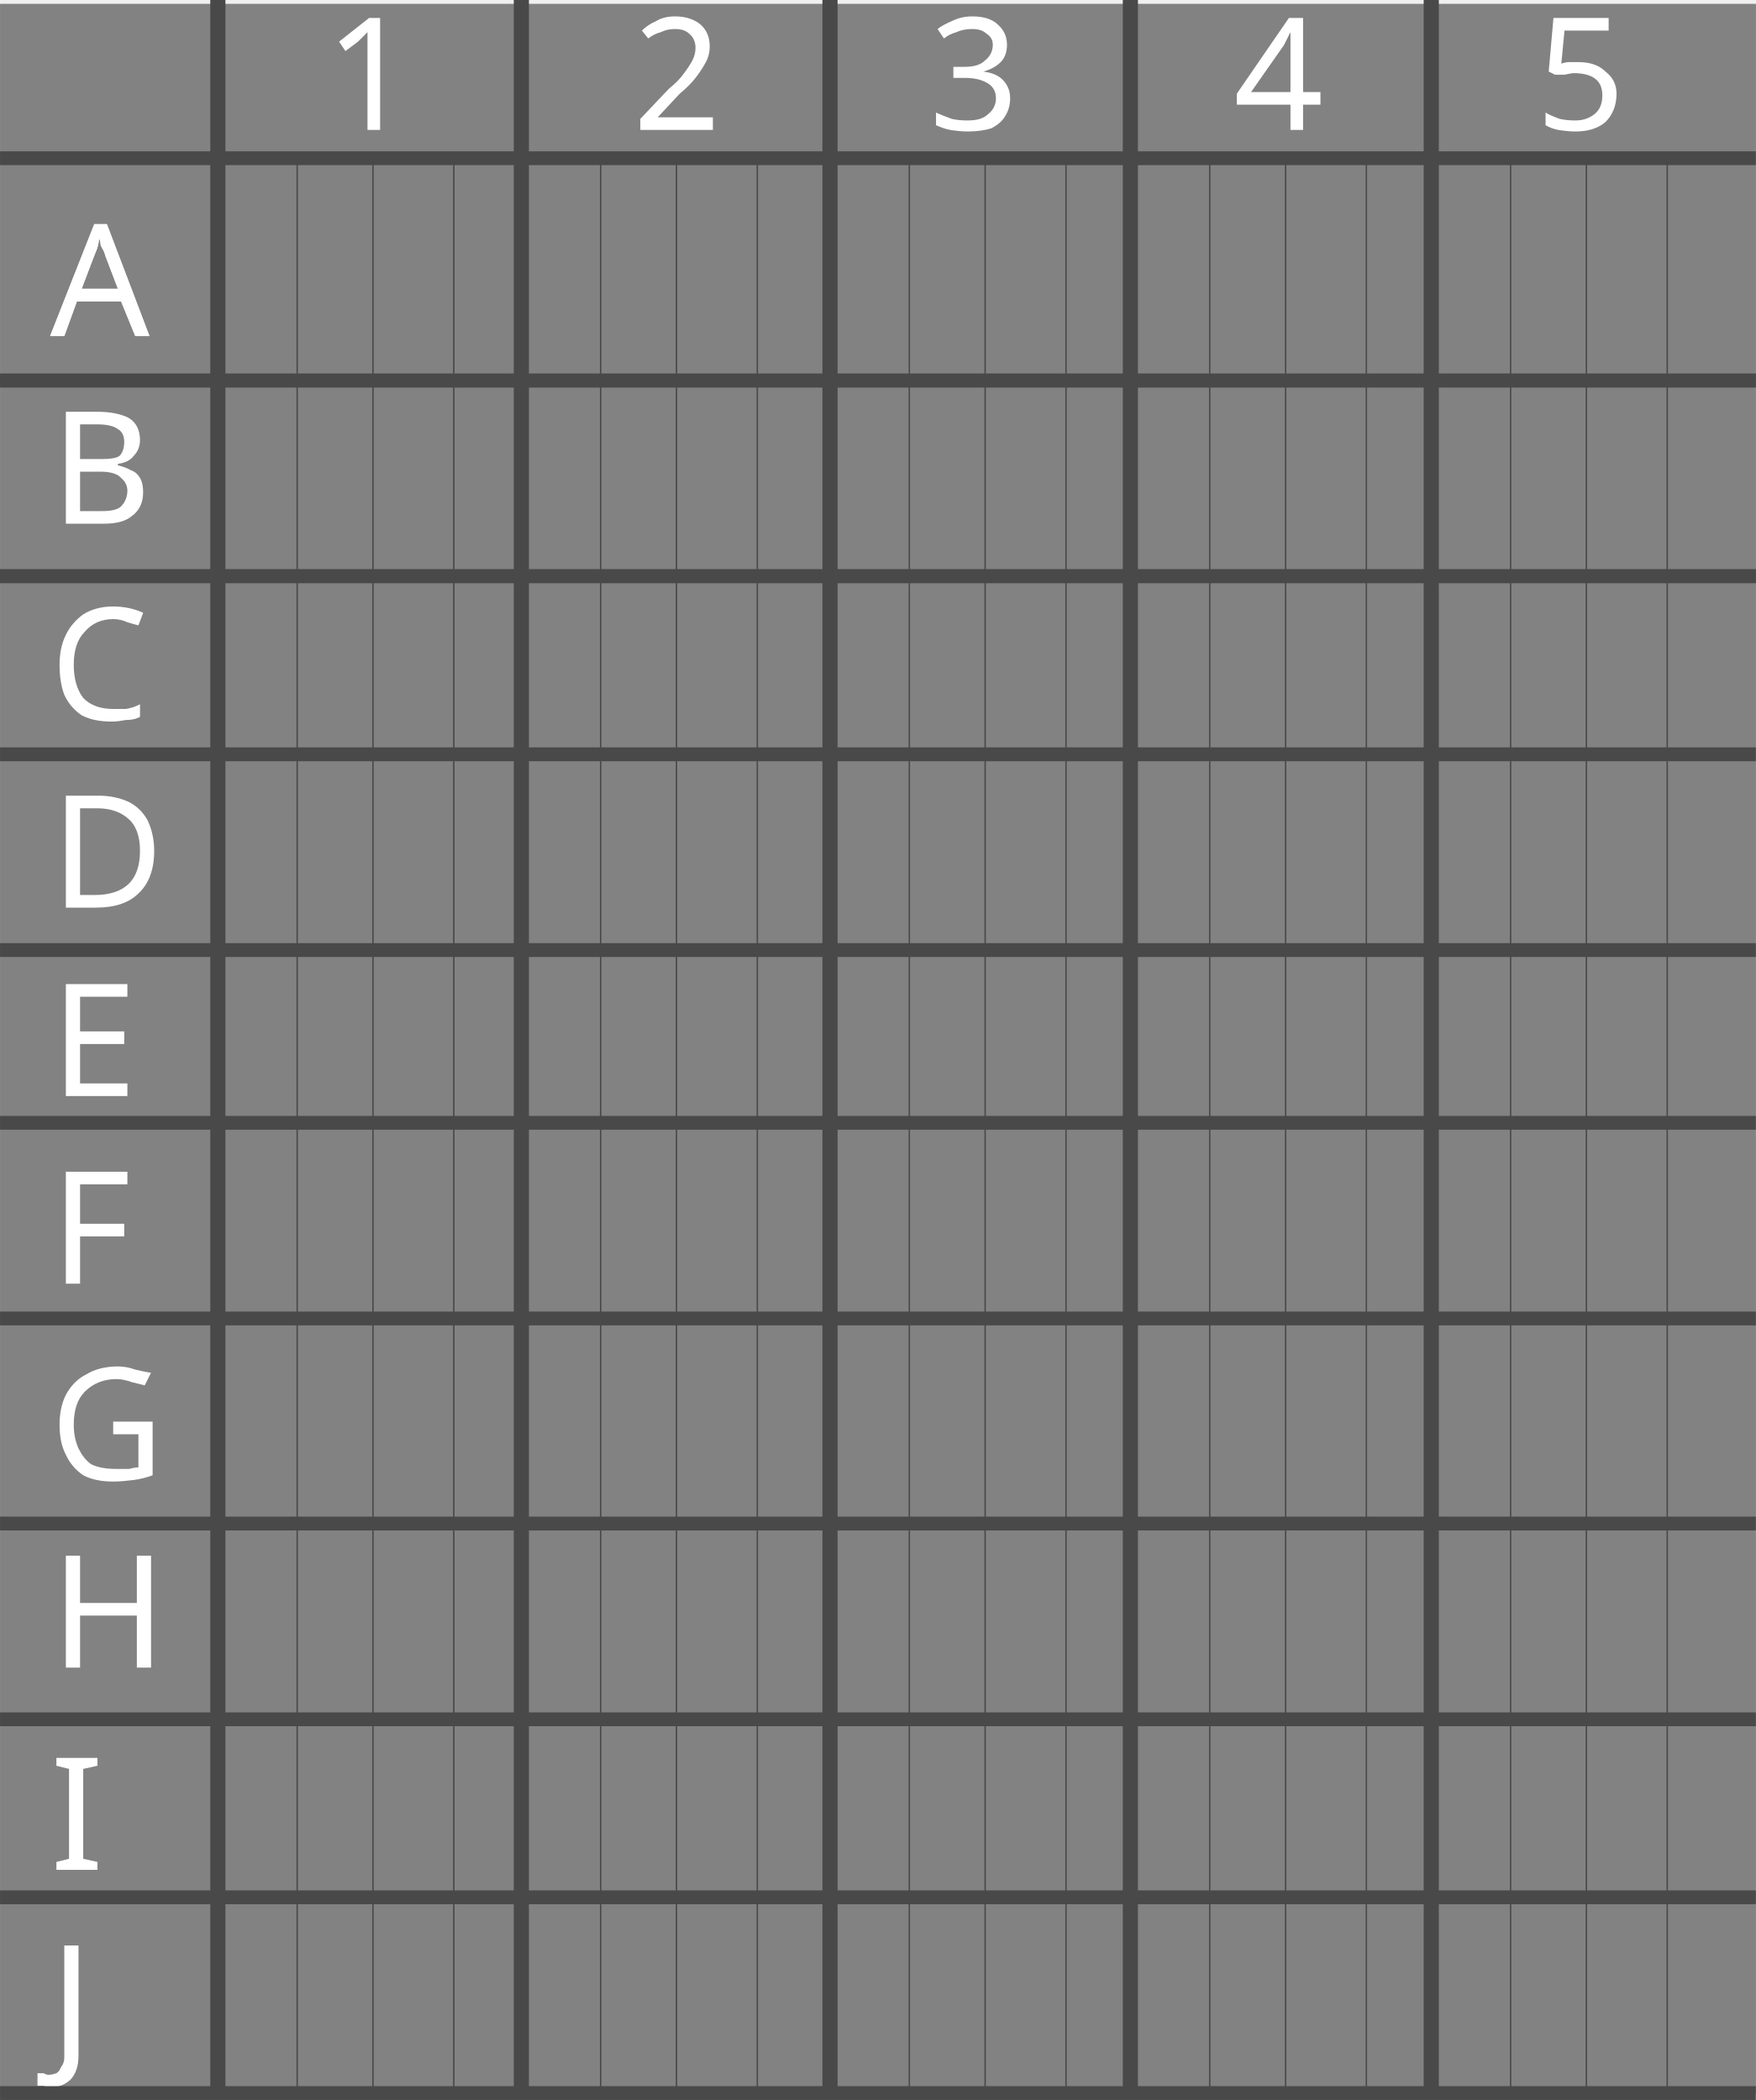
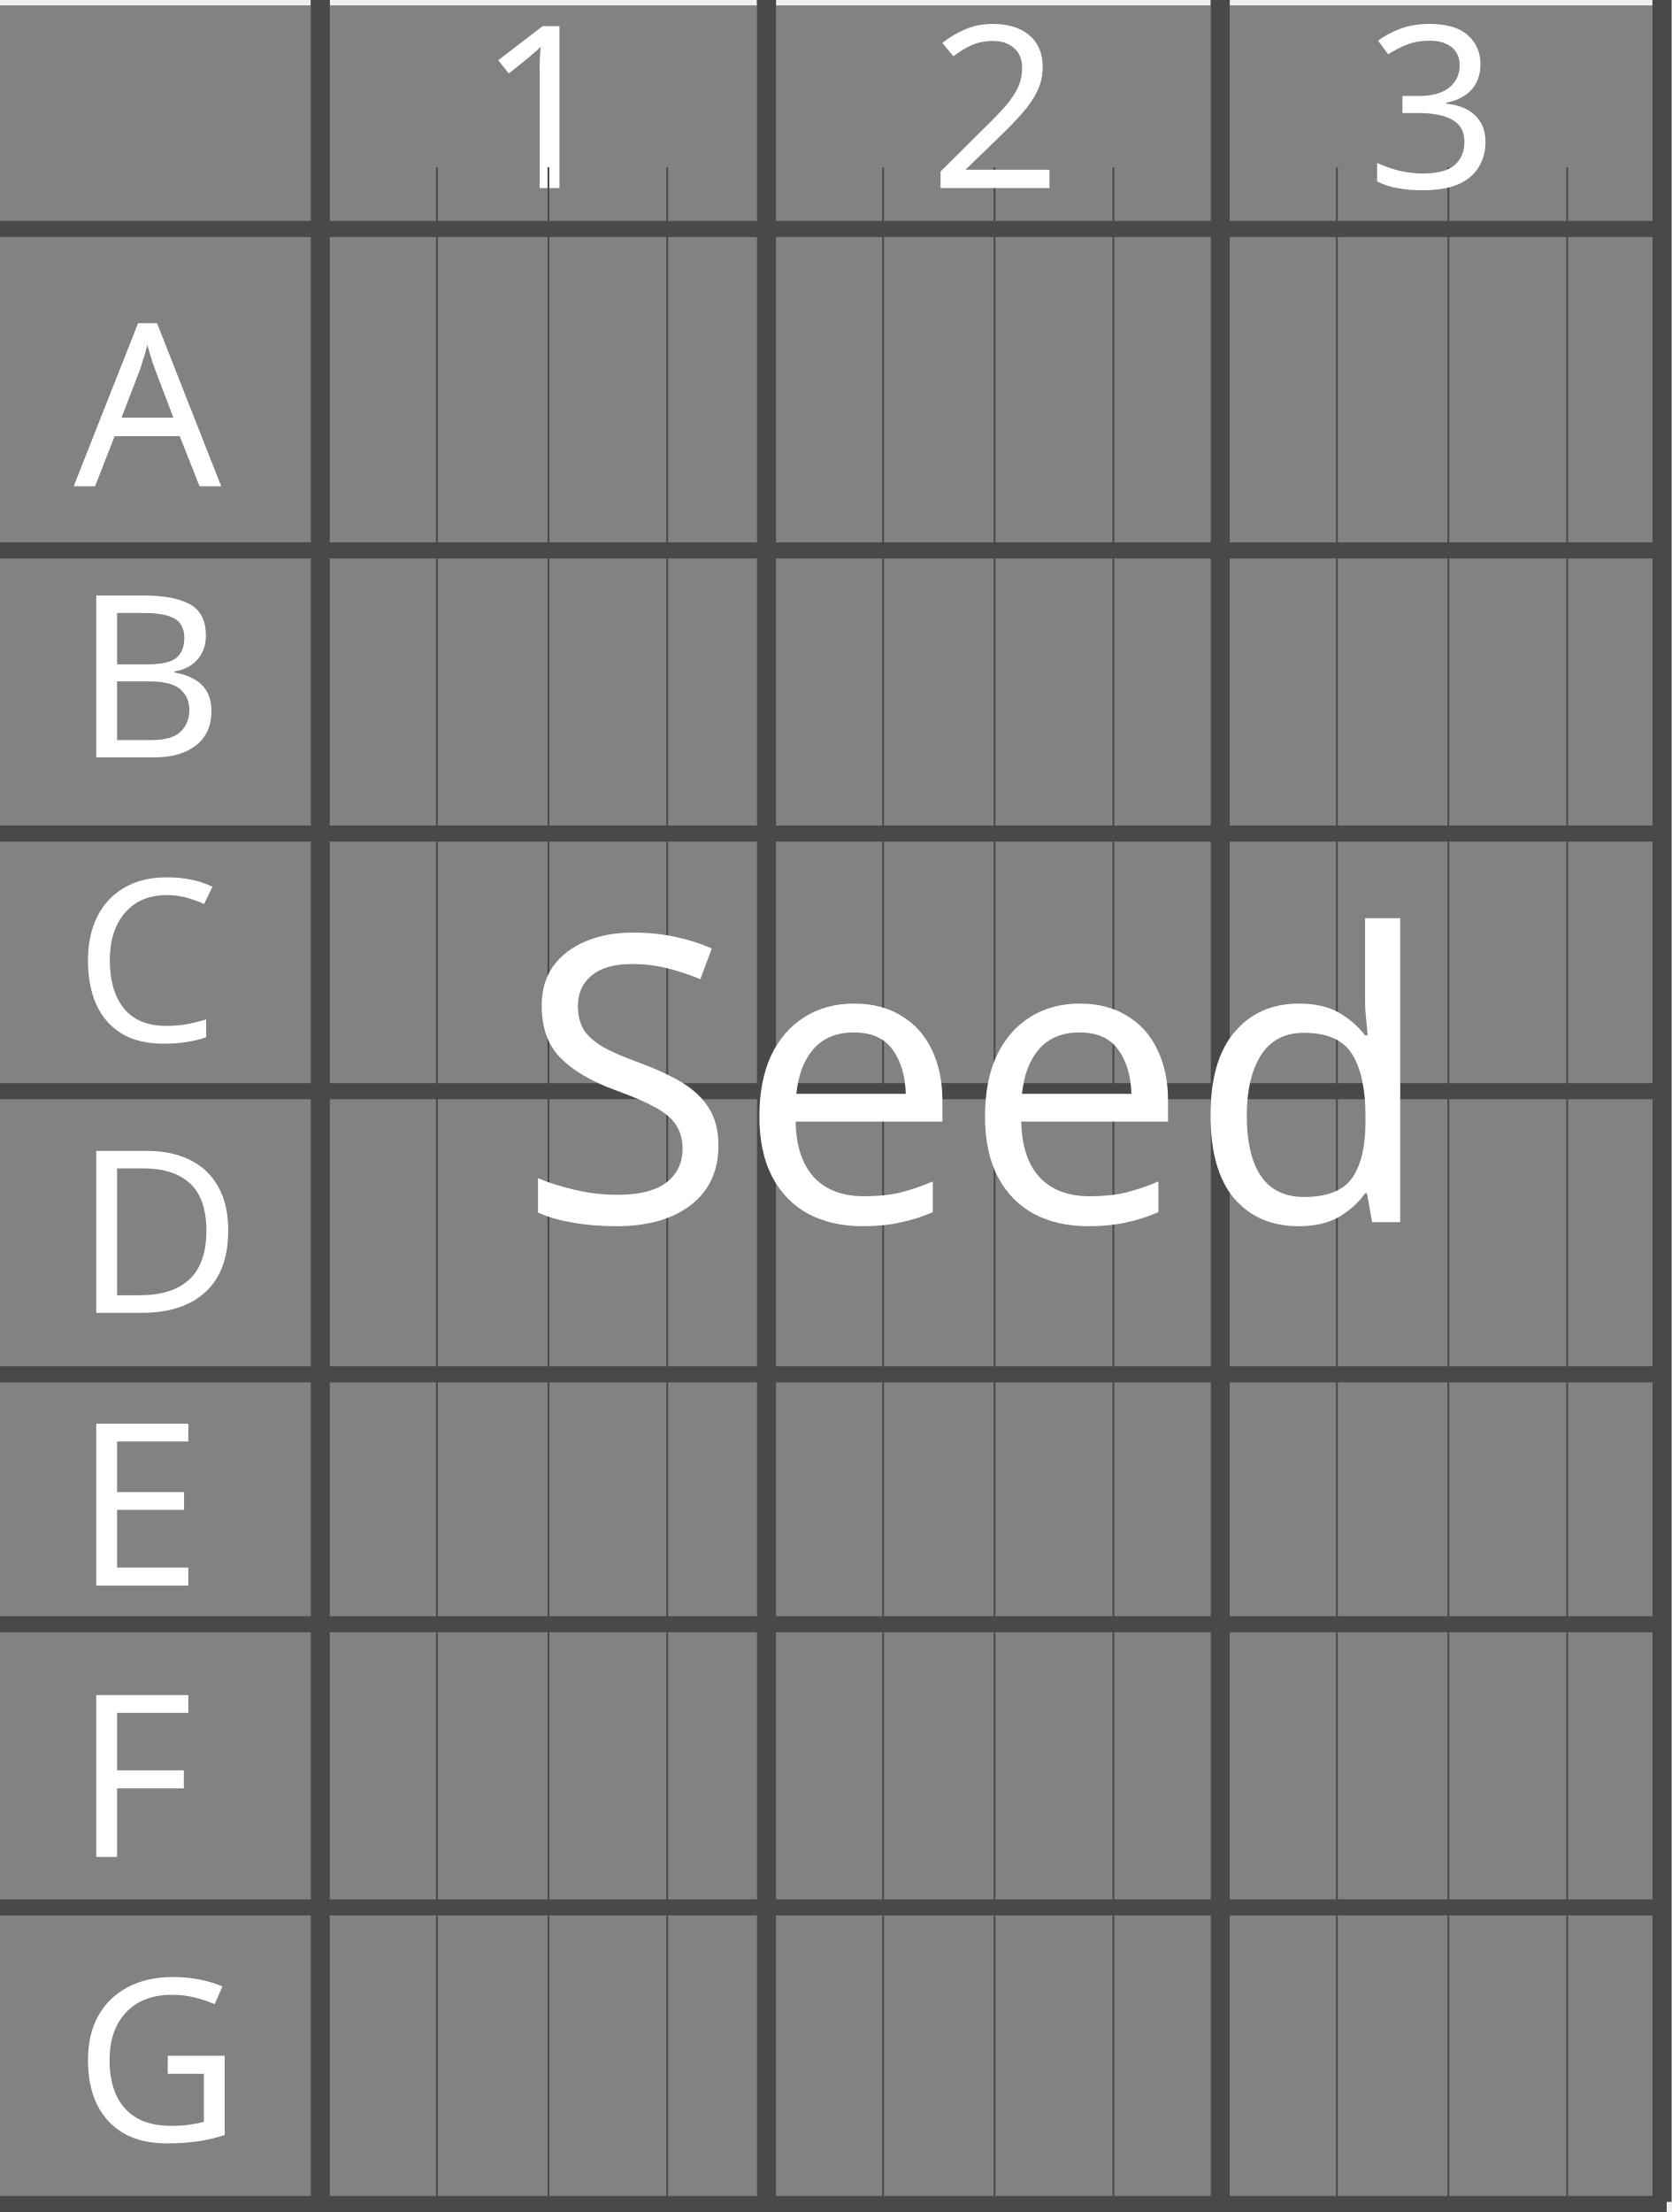
- <svg xmlns="http://www.w3.org/2000/svg" width="42.542mm" height="50.889mm" viewBox="0 0 42.542 50.889" version="1.1" id="svg1437">
+ <svg xmlns="http://www.w3.org/2000/svg" width="43.964mm" height="58.174mm" viewBox="0 0 43.964 58.174" version="1.1" id="svg1437">
  <defs id="defs1434" />
-   <g id="layer1" transform="translate(-153.8879,-130.7274)">
-     <g id="g34497" transform="matrix(2.445332,0,0,2.445332,39.98013,-446.5373)">
-       <rect style="fill:#828282;fill-opacity:1;stroke-width:0.159" id="rect11005" width="17.397" height="20.709" x="46.582" y="236.106" />
-       <path style="fill:none;stroke:#494949;stroke-width:0.15;stroke-linecap:butt;stroke-linejoin:miter;stroke-miterlimit:4;stroke-dasharray:none;stroke-opacity:1" d="m 48.74,236.068 v 20.76" id="path11538" />
-       <text xml:space="preserve" style="font-style:normal;font-weight:normal;font-size:1.553px;line-height:1.25;font-family:sans-serif;fill:#ffffff;fill-opacity:1;stroke:none;stroke-width:0.039" x="47.08" y="239.397" id="text16406">
-         <tspan id="tspan16404" style="fill:#ffffff;fill-opacity:1;stroke-width:0.039" x="47.08" y="239.397">A</tspan>
+   <g id="layer1" transform="translate(-142.7138,-98.14429)">
+     <g id="g24103" transform="matrix(0.4223303,0,0,0.4153859,218.3865,141.1657)">
+       <rect style="fill:#828282;fill-opacity:1;stroke-width:1.005" id="rect24015" width="103.508" height="139.042" x="-179.178" y="-103.216" />
+       <path style="fill:none;stroke:#494949;stroke-width:1.18;stroke-linecap:butt;stroke-linejoin:miter;stroke-miterlimit:4;stroke-dasharray:none;stroke-opacity:1" d="M -159.23,-103.57 V 35.825" id="path24017" />
+       <text xml:space="preserve" style="font-style:normal;font-weight:normal;font-size:14.352px;line-height:1.25;font-family:sans-serif;fill:#ffffff;fill-opacity:1;stroke:none;stroke-width:0.359" x="-174.576" y="-72.798" id="text24021">
+         <tspan id="tspan24019" style="fill:#ffffff;fill-opacity:1;stroke-width:0.359" x="-174.576" y="-72.798">A</tspan>
      </text>
-       <text xml:space="preserve" style="font-style:normal;font-weight:normal;font-size:1.553px;line-height:1.25;font-family:sans-serif;fill:#ffffff;fill-opacity:1;stroke:none;stroke-width:0.039" x="47.08" y="241.256" id="text19592">
-         <tspan id="tspan19590" style="fill:#ffffff;fill-opacity:1;stroke-width:0.039" x="47.08" y="241.256">B</tspan>
+       <text xml:space="preserve" style="font-style:normal;font-weight:normal;font-size:14.352px;line-height:1.25;font-family:sans-serif;fill:#ffffff;fill-opacity:1;stroke:none;stroke-width:0.359" x="-174.576" y="-55.619" id="text24025">
+         <tspan id="tspan24023" style="fill:#ffffff;fill-opacity:1;stroke-width:0.359" x="-174.576" y="-55.619">B</tspan>
      </text>
-       <text xml:space="preserve" style="font-style:normal;font-weight:normal;font-size:1.553px;line-height:1.25;font-family:sans-serif;fill:#ffffff;fill-opacity:1;stroke:none;stroke-width:0.039" x="47.08" y="243.203" id="text19680">
-         <tspan id="tspan19678" style="fill:#ffffff;fill-opacity:1;stroke-width:0.039" x="47.08" y="243.203">C</tspan>
+       <text xml:space="preserve" style="font-style:normal;font-weight:normal;font-size:14.352px;line-height:1.25;font-family:sans-serif;fill:#ffffff;fill-opacity:1;stroke:none;stroke-width:0.359" x="-174.576" y="-37.629" id="text24029">
+         <tspan id="tspan24027" style="fill:#ffffff;fill-opacity:1;stroke-width:0.359" x="-174.576" y="-37.629">C</tspan>
      </text>
-       <text xml:space="preserve" style="font-style:normal;font-weight:normal;font-size:1.553px;line-height:1.25;font-family:sans-serif;fill:#ffffff;fill-opacity:1;stroke:none;stroke-width:0.039" x="47.08" y="245.061" id="text19684">
-         <tspan id="tspan19682" style="fill:#ffffff;fill-opacity:1;stroke-width:0.039" x="47.08" y="245.061">D</tspan>
+       <text xml:space="preserve" style="font-style:normal;font-weight:normal;font-size:14.352px;line-height:1.25;font-family:sans-serif;fill:#ffffff;fill-opacity:1;stroke:none;stroke-width:0.359" x="-174.576" y="-20.451" id="text24033">
+         <tspan id="tspan24031" style="fill:#ffffff;fill-opacity:1;stroke-width:0.359" x="-174.576" y="-20.451">D</tspan>
      </text>
-       <text xml:space="preserve" style="font-style:normal;font-weight:normal;font-size:1.553px;line-height:1.25;font-family:sans-serif;fill:#ffffff;fill-opacity:1;stroke:none;stroke-width:0.039" x="47.08" y="246.93" id="text19688">
-         <tspan id="tspan19686" style="fill:#ffffff;fill-opacity:1;stroke-width:0.039" x="47.08" y="246.93">E</tspan>
+       <text xml:space="preserve" style="font-style:normal;font-weight:normal;font-size:14.352px;line-height:1.25;font-family:sans-serif;fill:#ffffff;fill-opacity:1;stroke:none;stroke-width:0.359" x="-174.576" y="-3.176" id="text24037">
+         <tspan id="tspan24035" style="fill:#ffffff;fill-opacity:1;stroke-width:0.359" x="-174.576" y="-3.176">E</tspan>
      </text>
-       <text xml:space="preserve" style="font-style:normal;font-weight:normal;font-size:1.553px;line-height:1.25;font-family:sans-serif;fill:#ffffff;fill-opacity:1;stroke:none;stroke-width:0.039" x="47.08" y="248.789" id="text19692">
-         <tspan id="tspan19690" style="fill:#ffffff;fill-opacity:1;stroke-width:0.039" x="47.08" y="248.789">F</tspan>
+       <text xml:space="preserve" style="font-style:normal;font-weight:normal;font-size:14.352px;line-height:1.25;font-family:sans-serif;fill:#ffffff;fill-opacity:1;stroke:none;stroke-width:0.359" x="-174.576" y="14.002" id="text24041">
+         <tspan id="tspan24039" style="fill:#ffffff;fill-opacity:1;stroke-width:0.359" x="-174.576" y="14.002">F</tspan>
      </text>
-       <text xml:space="preserve" style="font-style:normal;font-weight:normal;font-size:1.553px;line-height:1.25;font-family:sans-serif;fill:#ffffff;fill-opacity:1;stroke:none;stroke-width:0.039" x="47.08" y="250.736" id="text19696">
-         <tspan id="tspan19694" style="fill:#ffffff;fill-opacity:1;stroke-width:0.039" x="47.08" y="250.736">G</tspan>
+       <text xml:space="preserve" style="font-style:normal;font-weight:normal;font-size:14.352px;line-height:1.25;font-family:sans-serif;fill:#ffffff;fill-opacity:1;stroke:none;stroke-width:0.359" x="-174.576" y="31.992" id="text24045">
+         <tspan id="tspan24043" style="fill:#ffffff;fill-opacity:1;stroke-width:0.359" x="-174.576" y="31.992">G</tspan>
      </text>
-       <text xml:space="preserve" style="font-style:normal;font-weight:normal;font-size:1.553px;line-height:1.25;font-family:sans-serif;fill:#ffffff;fill-opacity:1;stroke:none;stroke-width:0.039" x="47.08" y="252.594" id="text19700">
-         <tspan id="tspan19698" style="fill:#ffffff;fill-opacity:1;stroke-width:0.039" x="47.08" y="252.594">H</tspan>
+       <text xml:space="preserve" style="font-style:normal;font-weight:normal;font-size:14.352px;line-height:1.25;font-family:sans-serif;fill:#ffffff;fill-opacity:1;stroke:none;stroke-width:0.359" x="-174.576" y="-72.798" id="text24049">
+         <tspan id="tspan24047" style="fill:#ffffff;fill-opacity:1;stroke-width:0.359" x="-174.576" y="-72.798">A</tspan>
      </text>
-       <text xml:space="preserve" style="font-style:normal;font-weight:normal;font-size:1.553px;line-height:1.25;font-family:sans-serif;fill:#ffffff;fill-opacity:1;stroke:none;stroke-width:0.039" x="47.08" y="254.598" id="text19704">
-         <tspan id="tspan19702" style="fill:#ffffff;fill-opacity:1;stroke-width:0.039" x="47.08" y="254.598">I</tspan>
+       <text xml:space="preserve" style="font-style:normal;font-weight:normal;font-size:14.352px;line-height:1.25;font-family:sans-serif;fill:#ffffff;fill-opacity:1;stroke:none;stroke-width:0.359" x="-149.428" y="-91.663" id="text24053">
+         <tspan id="tspan24051" style="fill:#ffffff;fill-opacity:1;stroke-width:0.359" x="-149.428" y="-91.663">1</tspan>
      </text>
-       <text xml:space="preserve" style="font-style:normal;font-weight:normal;font-size:1.553px;line-height:1.25;font-family:sans-serif;fill:#ffffff;fill-opacity:1;stroke:none;stroke-width:0.039" x="47.08" y="256.457" id="text19708">
-         <tspan id="tspan19706" style="fill:#ffffff;fill-opacity:1;stroke-width:0.039" x="47.08" y="256.457">J</tspan>
+       <path style="fill:none;stroke:#494949;stroke-width:0.112;stroke-linecap:butt;stroke-linejoin:miter;stroke-miterlimit:4;stroke-dasharray:none;stroke-opacity:1" d="M -151.967,-92.98 V 35.825" id="path24055" />
+       <path style="fill:none;stroke:#494949;stroke-width:1.018;stroke-linecap:butt;stroke-linejoin:miter;stroke-miterlimit:4;stroke-dasharray:none;stroke-opacity:1" d="M -75.38,-89.073 H -179.179" id="path24057" />
+       <path style="fill:none;stroke:#494949;stroke-width:0.112;stroke-linecap:butt;stroke-linejoin:miter;stroke-miterlimit:4;stroke-dasharray:none;stroke-opacity:1" d="M -145.023,-92.98 V 35.825" id="path24059" />
+       <path style="fill:none;stroke:#494949;stroke-width:0.112;stroke-linecap:butt;stroke-linejoin:miter;stroke-miterlimit:4;stroke-dasharray:none;stroke-opacity:1" d="M -137.623,-92.98 V 35.825" id="path24061" />
+       <path style="fill:none;stroke:#494949;stroke-width:1.18;stroke-linecap:butt;stroke-linejoin:miter;stroke-miterlimit:4;stroke-dasharray:none;stroke-opacity:1" d="M -131.44,-103.57 V 35.825" id="path24063" />
+       <path style="fill:none;stroke:#494949;stroke-width:0.112;stroke-linecap:butt;stroke-linejoin:miter;stroke-miterlimit:4;stroke-dasharray:none;stroke-opacity:1" d="M -124.178,-92.98 V 35.825" id="path24065" />
+       <path style="fill:none;stroke:#494949;stroke-width:0.112;stroke-linecap:butt;stroke-linejoin:miter;stroke-miterlimit:4;stroke-dasharray:none;stroke-opacity:1" d="M -117.234,-92.98 V 35.825" id="path24067" />
+       <path style="fill:none;stroke:#494949;stroke-width:0.112;stroke-linecap:butt;stroke-linejoin:miter;stroke-miterlimit:4;stroke-dasharray:none;stroke-opacity:1" d="M -109.834,-92.98 V 35.825" id="path24069" />
+       <path style="fill:none;stroke:#494949;stroke-width:1.18;stroke-linecap:butt;stroke-linejoin:miter;stroke-miterlimit:4;stroke-dasharray:none;stroke-opacity:1" d="M -103.179,-103.57 V 35.825" id="path24071" />
+       <path style="fill:none;stroke:#494949;stroke-width:0.112;stroke-linecap:butt;stroke-linejoin:miter;stroke-miterlimit:4;stroke-dasharray:none;stroke-opacity:1" d="M -95.916,-92.98 V 35.825" id="path24073" />
+       <path style="fill:none;stroke:#494949;stroke-width:0.112;stroke-linecap:butt;stroke-linejoin:miter;stroke-miterlimit:4;stroke-dasharray:none;stroke-opacity:1" d="M -88.972,-92.98 V 35.825" id="path24075" />
+       <path style="fill:none;stroke:#494949;stroke-width:0.112;stroke-linecap:butt;stroke-linejoin:miter;stroke-miterlimit:4;stroke-dasharray:none;stroke-opacity:1" d="M -81.572,-92.98 V 35.825" id="path24077" />
+       <path style="fill:none;stroke:#494949;stroke-width:1.18;stroke-linecap:butt;stroke-linejoin:miter;stroke-miterlimit:4;stroke-dasharray:none;stroke-opacity:1" d="M -75.67,-103.57 V 35.825" id="path24079" />
+       <text xml:space="preserve" style="font-style:normal;font-weight:normal;font-size:14.352px;line-height:1.25;font-family:sans-serif;fill:#ffffff;fill-opacity:1;stroke:none;stroke-width:0.359" x="-121.284" y="-91.663" id="text24083">
+         <tspan id="tspan24081" style="fill:#ffffff;fill-opacity:1;stroke-width:0.359" x="-121.284" y="-91.663">2</tspan>
      </text>
-       <text xml:space="preserve" style="font-style:normal;font-weight:normal;font-size:1.553px;line-height:1.25;font-family:sans-serif;fill:#ffffff;fill-opacity:1;stroke:none;stroke-width:0.039" x="47.08" y="239.397" id="text26480">
-         <tspan id="tspan26478" style="fill:#ffffff;fill-opacity:1;stroke-width:0.039" x="47.08" y="239.397">A</tspan>
+       <text xml:space="preserve" style="font-style:normal;font-weight:normal;font-size:14.352px;line-height:1.25;font-family:sans-serif;fill:#ffffff;fill-opacity:1;stroke:none;stroke-width:0.359" x="-94.049" y="-91.663" id="text24087">
+         <tspan id="tspan24085" style="fill:#ffffff;fill-opacity:1;stroke-width:0.359" x="-94.049" y="-91.663">3</tspan>
      </text>
-       <text xml:space="preserve" style="font-style:normal;font-weight:normal;font-size:1.553px;line-height:1.25;font-family:sans-serif;fill:#ffffff;fill-opacity:1;stroke:none;stroke-width:0.039" x="49.801" y="237.356" id="text26484">
-         <tspan id="tspan26482" style="fill:#ffffff;fill-opacity:1;stroke-width:0.039" x="49.801" y="237.356">1</tspan>
+       <path style="fill:none;stroke:#494949;stroke-width:1.018;stroke-linecap:butt;stroke-linejoin:miter;stroke-miterlimit:4;stroke-dasharray:none;stroke-opacity:1" d="M -75.38,-68.722 H -179.179" id="path24089" />
+       <path style="fill:none;stroke:#494949;stroke-width:1.018;stroke-linecap:butt;stroke-linejoin:miter;stroke-miterlimit:4;stroke-dasharray:none;stroke-opacity:1" d="M -75.38,-50.794 H -179.179" id="path24091" />
+       <path style="fill:none;stroke:#494949;stroke-width:1.018;stroke-linecap:butt;stroke-linejoin:miter;stroke-miterlimit:4;stroke-dasharray:none;stroke-opacity:1" d="M -75.38,-34.484 H -179.179" id="path24093" />
+       <path style="fill:none;stroke:#494949;stroke-width:1.018;stroke-linecap:butt;stroke-linejoin:miter;stroke-miterlimit:4;stroke-dasharray:none;stroke-opacity:1" d="M -75.38,-16.556 H -179.179" id="path24095" />
+       <path style="fill:none;stroke:#494949;stroke-width:1.018;stroke-linecap:butt;stroke-linejoin:miter;stroke-miterlimit:4;stroke-dasharray:none;stroke-opacity:1" d="M -75.38,-0.736 H -179.179" id="path24097" />
+       <path style="fill:none;stroke:#494949;stroke-width:1.018;stroke-linecap:butt;stroke-linejoin:miter;stroke-miterlimit:4;stroke-dasharray:none;stroke-opacity:1" d="M -75.38,17.192 H -179.179" id="path24099" />
+       <path style="fill:none;stroke:#494949;stroke-width:1.018;stroke-linecap:butt;stroke-linejoin:miter;stroke-miterlimit:4;stroke-dasharray:none;stroke-opacity:1" d="M -75.38,35.969 H -179.179" id="path24101" />
+     </g>
+     <g id="g24193" transform="matrix(0.4223303,0,0,0.4153859,218.3865,141.1657)">
+       <rect style="fill:#828282;fill-opacity:1;stroke-width:1.005" id="rect24105" width="103.508" height="139.042" x="-179.178" y="-103.216" />
+       <path style="fill:none;stroke:#494949;stroke-width:1.18;stroke-linecap:butt;stroke-linejoin:miter;stroke-miterlimit:4;stroke-dasharray:none;stroke-opacity:1" d="M -159.23,-103.57 V 35.825" id="path24107" />
+       <text xml:space="preserve" style="font-style:normal;font-weight:normal;font-size:14.352px;line-height:1.25;font-family:sans-serif;fill:#ffffff;fill-opacity:1;stroke:none;stroke-width:0.359" x="-174.576" y="-72.798" id="text24111">
+         <tspan id="tspan24109" style="fill:#ffffff;fill-opacity:1;stroke-width:0.359" x="-174.576" y="-72.798">A</tspan>
      </text>
-       <path style="fill:none;stroke:#494949;stroke-width:0.014;stroke-linecap:butt;stroke-linejoin:miter;stroke-miterlimit:4;stroke-dasharray:none;stroke-opacity:1" d="m 49.526,237.645 v 19.183" id="path26486" />
-       <path style="fill:none;stroke:#494949;stroke-width:0.137;stroke-linecap:butt;stroke-linejoin:miter;stroke-miterlimit:4;stroke-dasharray:none;stroke-opacity:1" d="M 63.978,237.636 H 46.582" id="path26488" />
-       <path style="fill:none;stroke:#494949;stroke-width:0.014;stroke-linecap:butt;stroke-linejoin:miter;stroke-miterlimit:4;stroke-dasharray:none;stroke-opacity:1" d="m 50.277,237.645 v 19.183" id="path26490" />
-       <path style="fill:none;stroke:#494949;stroke-width:0.014;stroke-linecap:butt;stroke-linejoin:miter;stroke-miterlimit:4;stroke-dasharray:none;stroke-opacity:1" d="m 51.078,237.645 v 19.183" id="path26492" />
-       <path style="fill:none;stroke:#494949;stroke-width:0.15;stroke-linecap:butt;stroke-linejoin:miter;stroke-miterlimit:4;stroke-dasharray:none;stroke-opacity:1" d="m 51.747,236.068 v 20.76" id="path26576" />
-       <path style="fill:none;stroke:#494949;stroke-width:0.014;stroke-linecap:butt;stroke-linejoin:miter;stroke-miterlimit:4;stroke-dasharray:none;stroke-opacity:1" d="m 52.533,237.645 v 19.183" id="path26578" />
-       <path style="fill:none;stroke:#494949;stroke-width:0.014;stroke-linecap:butt;stroke-linejoin:miter;stroke-miterlimit:4;stroke-dasharray:none;stroke-opacity:1" d="m 53.284,237.645 v 19.183" id="path26580" />
-       <path style="fill:none;stroke:#494949;stroke-width:0.014;stroke-linecap:butt;stroke-linejoin:miter;stroke-miterlimit:4;stroke-dasharray:none;stroke-opacity:1" d="m 54.085,237.645 v 19.183" id="path26582" />
-       <path style="fill:none;stroke:#494949;stroke-width:0.15;stroke-linecap:butt;stroke-linejoin:miter;stroke-miterlimit:4;stroke-dasharray:none;stroke-opacity:1" d="m 54.805,236.068 v 20.76" id="path26584" />
-       <path style="fill:none;stroke:#494949;stroke-width:0.014;stroke-linecap:butt;stroke-linejoin:miter;stroke-miterlimit:4;stroke-dasharray:none;stroke-opacity:1" d="m 55.591,237.645 v 19.183" id="path26586" />
-       <path style="fill:none;stroke:#494949;stroke-width:0.014;stroke-linecap:butt;stroke-linejoin:miter;stroke-miterlimit:4;stroke-dasharray:none;stroke-opacity:1" d="m 56.342,237.645 v 19.183" id="path26588" />
-       <path style="fill:none;stroke:#494949;stroke-width:0.014;stroke-linecap:butt;stroke-linejoin:miter;stroke-miterlimit:4;stroke-dasharray:none;stroke-opacity:1" d="m 57.143,237.645 v 19.183" id="path26590" />
-       <path style="fill:none;stroke:#494949;stroke-width:0.15;stroke-linecap:butt;stroke-linejoin:miter;stroke-miterlimit:4;stroke-dasharray:none;stroke-opacity:1" d="m 57.781,236.068 v 20.76" id="path26592" />
-       <path style="fill:none;stroke:#494949;stroke-width:0.014;stroke-linecap:butt;stroke-linejoin:miter;stroke-miterlimit:4;stroke-dasharray:none;stroke-opacity:1" d="m 58.567,237.645 v 19.183" id="path26594" />
-       <path style="fill:none;stroke:#494949;stroke-width:0.014;stroke-linecap:butt;stroke-linejoin:miter;stroke-miterlimit:4;stroke-dasharray:none;stroke-opacity:1" d="m 59.319,237.645 v 19.183" id="path26596" />
-       <path style="fill:none;stroke:#494949;stroke-width:0.014;stroke-linecap:butt;stroke-linejoin:miter;stroke-miterlimit:4;stroke-dasharray:none;stroke-opacity:1" d="m 60.119,237.645 v 19.183" id="path26598" />
-       <text xml:space="preserve" style="font-style:normal;font-weight:normal;font-size:1.553px;line-height:1.25;font-family:sans-serif;fill:#ffffff;fill-opacity:1;stroke:none;stroke-width:0.039" x="52.846" y="237.356" id="text28654">
-         <tspan id="tspan28652" style="fill:#ffffff;fill-opacity:1;stroke-width:0.039" x="52.846" y="237.356">2</tspan>
+       <text xml:space="preserve" style="font-style:normal;font-weight:normal;font-size:14.352px;line-height:1.25;font-family:sans-serif;fill:#ffffff;fill-opacity:1;stroke:none;stroke-width:0.359" x="-174.576" y="-55.619" id="text24115">
+         <tspan id="tspan24113" style="fill:#ffffff;fill-opacity:1;stroke-width:0.359" x="-174.576" y="-55.619">B</tspan>
      </text>
-       <text xml:space="preserve" style="font-style:normal;font-weight:normal;font-size:1.553px;line-height:1.25;font-family:sans-serif;fill:#ffffff;fill-opacity:1;stroke:none;stroke-width:0.039" x="55.793" y="237.356" id="text28658">
-         <tspan id="tspan28656" style="fill:#ffffff;fill-opacity:1;stroke-width:0.039" x="55.793" y="237.356">3</tspan>
+       <text xml:space="preserve" style="font-style:normal;font-weight:normal;font-size:14.352px;line-height:1.25;font-family:sans-serif;fill:#ffffff;fill-opacity:1;stroke:none;stroke-width:0.359" x="-174.576" y="-37.629" id="text24119">
+         <tspan id="tspan24117" style="fill:#ffffff;fill-opacity:1;stroke-width:0.359" x="-174.576" y="-37.629">C</tspan>
      </text>
-       <text xml:space="preserve" style="font-style:normal;font-weight:normal;font-size:1.553px;line-height:1.25;font-family:sans-serif;fill:#ffffff;fill-opacity:1;stroke:none;stroke-width:0.039" x="58.805" y="237.356" id="text28662">
-         <tspan id="tspan28660" style="fill:#ffffff;fill-opacity:1;stroke-width:0.039" x="58.805" y="237.356">4</tspan>
+       <text xml:space="preserve" style="font-style:normal;font-weight:normal;font-size:14.352px;line-height:1.25;font-family:sans-serif;fill:#ffffff;fill-opacity:1;stroke:none;stroke-width:0.359" x="-174.576" y="-20.451" id="text24123">
+         <tspan id="tspan24121" style="fill:#ffffff;fill-opacity:1;stroke-width:0.359" x="-174.576" y="-20.451">D</tspan>
      </text>
-       <path style="fill:none;stroke:#494949;stroke-width:0.15;stroke-linecap:butt;stroke-linejoin:miter;stroke-miterlimit:4;stroke-dasharray:none;stroke-opacity:1" d="m 60.762,236.068 v 20.76" id="path28664" />
-       <path style="fill:none;stroke:#494949;stroke-width:0.014;stroke-linecap:butt;stroke-linejoin:miter;stroke-miterlimit:4;stroke-dasharray:none;stroke-opacity:1" d="m 61.548,237.645 v 19.183" id="path28666" />
-       <path style="fill:none;stroke:#494949;stroke-width:0.014;stroke-linecap:butt;stroke-linejoin:miter;stroke-miterlimit:4;stroke-dasharray:none;stroke-opacity:1" d="m 62.299,237.645 v 19.183" id="path28668" />
-       <path style="fill:none;stroke:#494949;stroke-width:0.014;stroke-linecap:butt;stroke-linejoin:miter;stroke-miterlimit:4;stroke-dasharray:none;stroke-opacity:1" d="m 63.1,237.645 v 19.183" id="path28670" />
-       <text xml:space="preserve" style="font-style:normal;font-weight:normal;font-size:1.553px;line-height:1.25;font-family:sans-serif;fill:#ffffff;fill-opacity:1;stroke:none;stroke-width:0.039" x="61.802" y="237.356" id="text30192">
-         <tspan id="tspan30190" style="fill:#ffffff;fill-opacity:1;stroke-width:0.039" x="61.802" y="237.356">5</tspan>
+       <text xml:space="preserve" style="font-style:normal;font-weight:normal;font-size:14.352px;line-height:1.25;font-family:sans-serif;fill:#ffffff;fill-opacity:1;stroke:none;stroke-width:0.359" x="-174.576" y="-3.176" id="text24127">
+         <tspan id="tspan24125" style="fill:#ffffff;fill-opacity:1;stroke-width:0.359" x="-174.576" y="-3.176">E</tspan>
      </text>
-       <path style="fill:none;stroke:#494949;stroke-width:0.137;stroke-linecap:butt;stroke-linejoin:miter;stroke-miterlimit:4;stroke-dasharray:none;stroke-opacity:1" d="M 63.978,239.839 H 46.582" id="path34091" />
-       <path style="fill:none;stroke:#494949;stroke-width:0.137;stroke-linecap:butt;stroke-linejoin:miter;stroke-miterlimit:4;stroke-dasharray:none;stroke-opacity:1" d="M 63.978,241.778 H 46.582" id="path34093" />
-       <path style="fill:none;stroke:#494949;stroke-width:0.137;stroke-linecap:butt;stroke-linejoin:miter;stroke-miterlimit:4;stroke-dasharray:none;stroke-opacity:1" d="M 63.978,239.839 H 46.582" id="path34095" />
-       <path style="fill:none;stroke:#494949;stroke-width:0.137;stroke-linecap:butt;stroke-linejoin:miter;stroke-miterlimit:4;stroke-dasharray:none;stroke-opacity:1" d="M 63.978,241.778 H 46.582" id="path34097" />
-       <path style="fill:none;stroke:#494949;stroke-width:0.137;stroke-linecap:butt;stroke-linejoin:miter;stroke-miterlimit:4;stroke-dasharray:none;stroke-opacity:1" d="M 63.978,243.543 H 46.582" id="path34101" />
-       <path style="fill:none;stroke:#494949;stroke-width:0.137;stroke-linecap:butt;stroke-linejoin:miter;stroke-miterlimit:4;stroke-dasharray:none;stroke-opacity:1" d="M 63.978,245.483 H 46.582" id="path34103" />
-       <path style="fill:none;stroke:#494949;stroke-width:0.137;stroke-linecap:butt;stroke-linejoin:miter;stroke-miterlimit:4;stroke-dasharray:none;stroke-opacity:1" d="M 63.978,247.195 H 46.582" id="path34113" />
-       <path style="fill:none;stroke:#494949;stroke-width:0.137;stroke-linecap:butt;stroke-linejoin:miter;stroke-miterlimit:4;stroke-dasharray:none;stroke-opacity:1" d="M 63.978,249.134 H 46.582" id="path34115" />
-       <path style="fill:none;stroke:#494949;stroke-width:0.137;stroke-linecap:butt;stroke-linejoin:miter;stroke-miterlimit:4;stroke-dasharray:none;stroke-opacity:1" d="M 63.978,251.166 H 46.582" id="path34125" />
-       <path style="fill:none;stroke:#494949;stroke-width:0.137;stroke-linecap:butt;stroke-linejoin:miter;stroke-miterlimit:4;stroke-dasharray:none;stroke-opacity:1" d="M 63.978,253.106 H 46.582" id="path34127" />
-       <path style="fill:none;stroke:#494949;stroke-width:0.137;stroke-linecap:butt;stroke-linejoin:miter;stroke-miterlimit:4;stroke-dasharray:none;stroke-opacity:1" d="M 63.978,254.87 H 46.582" id="path34129" />
-       <path style="fill:none;stroke:#494949;stroke-width:0.137;stroke-linecap:butt;stroke-linejoin:miter;stroke-miterlimit:4;stroke-dasharray:none;stroke-opacity:1" d="M 63.978,256.81 H 46.582" id="path34131" />
+       <text xml:space="preserve" style="font-style:normal;font-weight:normal;font-size:14.352px;line-height:1.25;font-family:sans-serif;fill:#ffffff;fill-opacity:1;stroke:none;stroke-width:0.359" x="-174.576" y="14.002" id="text24131">
+         <tspan id="tspan24129" style="fill:#ffffff;fill-opacity:1;stroke-width:0.359" x="-174.576" y="14.002">F</tspan>
+       </text>
+       <text xml:space="preserve" style="font-style:normal;font-weight:normal;font-size:14.352px;line-height:1.25;font-family:sans-serif;fill:#ffffff;fill-opacity:1;stroke:none;stroke-width:0.359" x="-174.576" y="31.992" id="text24135">
+         <tspan id="tspan24133" style="fill:#ffffff;fill-opacity:1;stroke-width:0.359" x="-174.576" y="31.992">G</tspan>
+       </text>
+       <text xml:space="preserve" style="font-style:normal;font-weight:normal;font-size:14.352px;line-height:1.25;font-family:sans-serif;fill:#ffffff;fill-opacity:1;stroke:none;stroke-width:0.359" x="-174.576" y="-72.798" id="text24139">
+         <tspan id="tspan24137" style="fill:#ffffff;fill-opacity:1;stroke-width:0.359" x="-174.576" y="-72.798">A</tspan>
+       </text>
+       <text xml:space="preserve" style="font-style:normal;font-weight:normal;font-size:14.352px;line-height:1.25;font-family:sans-serif;fill:#ffffff;fill-opacity:1;stroke:none;stroke-width:0.359" x="-149.428" y="-91.663" id="text24143">
+         <tspan id="tspan24141" style="fill:#ffffff;fill-opacity:1;stroke-width:0.359" x="-149.428" y="-91.663">1</tspan>
+       </text>
+       <path style="fill:none;stroke:#494949;stroke-width:0.112;stroke-linecap:butt;stroke-linejoin:miter;stroke-miterlimit:4;stroke-dasharray:none;stroke-opacity:1" d="M -151.967,-92.98 V 35.825" id="path24145" />
+       <path style="fill:none;stroke:#494949;stroke-width:1.018;stroke-linecap:butt;stroke-linejoin:miter;stroke-miterlimit:4;stroke-dasharray:none;stroke-opacity:1" d="M -75.38,-89.073 H -179.179" id="path24147" />
+       <path style="fill:none;stroke:#494949;stroke-width:0.112;stroke-linecap:butt;stroke-linejoin:miter;stroke-miterlimit:4;stroke-dasharray:none;stroke-opacity:1" d="M -145.023,-92.98 V 35.825" id="path24149" />
+       <path style="fill:none;stroke:#494949;stroke-width:0.112;stroke-linecap:butt;stroke-linejoin:miter;stroke-miterlimit:4;stroke-dasharray:none;stroke-opacity:1" d="M -137.623,-92.98 V 35.825" id="path24151" />
+       <path style="fill:none;stroke:#494949;stroke-width:1.18;stroke-linecap:butt;stroke-linejoin:miter;stroke-miterlimit:4;stroke-dasharray:none;stroke-opacity:1" d="M -131.44,-103.57 V 35.825" id="path24153" />
+       <path style="fill:none;stroke:#494949;stroke-width:0.112;stroke-linecap:butt;stroke-linejoin:miter;stroke-miterlimit:4;stroke-dasharray:none;stroke-opacity:1" d="M -124.178,-92.98 V 35.825" id="path24155" />
+       <path style="fill:none;stroke:#494949;stroke-width:0.112;stroke-linecap:butt;stroke-linejoin:miter;stroke-miterlimit:4;stroke-dasharray:none;stroke-opacity:1" d="M -117.234,-92.98 V 35.825" id="path24157" />
+       <path style="fill:none;stroke:#494949;stroke-width:0.112;stroke-linecap:butt;stroke-linejoin:miter;stroke-miterlimit:4;stroke-dasharray:none;stroke-opacity:1" d="M -109.834,-92.98 V 35.825" id="path24159" />
+       <path style="fill:none;stroke:#494949;stroke-width:1.18;stroke-linecap:butt;stroke-linejoin:miter;stroke-miterlimit:4;stroke-dasharray:none;stroke-opacity:1" d="M -103.179,-103.57 V 35.825" id="path24161" />
+       <path style="fill:none;stroke:#494949;stroke-width:0.112;stroke-linecap:butt;stroke-linejoin:miter;stroke-miterlimit:4;stroke-dasharray:none;stroke-opacity:1" d="M -95.916,-92.98 V 35.825" id="path24163" />
+       <path style="fill:none;stroke:#494949;stroke-width:0.112;stroke-linecap:butt;stroke-linejoin:miter;stroke-miterlimit:4;stroke-dasharray:none;stroke-opacity:1" d="M -88.972,-92.98 V 35.825" id="path24165" />
+       <path style="fill:none;stroke:#494949;stroke-width:0.112;stroke-linecap:butt;stroke-linejoin:miter;stroke-miterlimit:4;stroke-dasharray:none;stroke-opacity:1" d="M -81.572,-92.98 V 35.825" id="path24167" />
+       <path style="fill:none;stroke:#494949;stroke-width:1.18;stroke-linecap:butt;stroke-linejoin:miter;stroke-miterlimit:4;stroke-dasharray:none;stroke-opacity:1" d="M -75.67,-103.57 V 35.825" id="path24169" />
+       <text xml:space="preserve" style="font-style:normal;font-weight:normal;font-size:14.352px;line-height:1.25;font-family:sans-serif;fill:#ffffff;fill-opacity:1;stroke:none;stroke-width:0.359" x="-121.284" y="-91.663" id="text24173">
+         <tspan id="tspan24171" style="fill:#ffffff;fill-opacity:1;stroke-width:0.359" x="-121.284" y="-91.663">2</tspan>
+       </text>
+       <text xml:space="preserve" style="font-style:normal;font-weight:normal;font-size:14.352px;line-height:1.25;font-family:sans-serif;fill:#ffffff;fill-opacity:1;stroke:none;stroke-width:0.359" x="-94.049" y="-91.663" id="text24177">
+         <tspan id="tspan24175" style="fill:#ffffff;fill-opacity:1;stroke-width:0.359" x="-94.049" y="-91.663">3</tspan>
+       </text>
+       <path style="fill:none;stroke:#494949;stroke-width:1.018;stroke-linecap:butt;stroke-linejoin:miter;stroke-miterlimit:4;stroke-dasharray:none;stroke-opacity:1" d="M -75.38,-68.722 H -179.179" id="path24179" />
+       <path style="fill:none;stroke:#494949;stroke-width:1.018;stroke-linecap:butt;stroke-linejoin:miter;stroke-miterlimit:4;stroke-dasharray:none;stroke-opacity:1" d="M -75.38,-50.794 H -179.179" id="path24181" />
+       <path style="fill:none;stroke:#494949;stroke-width:1.018;stroke-linecap:butt;stroke-linejoin:miter;stroke-miterlimit:4;stroke-dasharray:none;stroke-opacity:1" d="M -75.38,-34.484 H -179.179" id="path24183" />
+       <path style="fill:none;stroke:#494949;stroke-width:1.018;stroke-linecap:butt;stroke-linejoin:miter;stroke-miterlimit:4;stroke-dasharray:none;stroke-opacity:1" d="M -75.38,-16.556 H -179.179" id="path24185" />
+       <path style="fill:none;stroke:#494949;stroke-width:1.018;stroke-linecap:butt;stroke-linejoin:miter;stroke-miterlimit:4;stroke-dasharray:none;stroke-opacity:1" d="M -75.38,-0.736 H -179.179" id="path24187" />
+       <path style="fill:none;stroke:#494949;stroke-width:1.018;stroke-linecap:butt;stroke-linejoin:miter;stroke-miterlimit:4;stroke-dasharray:none;stroke-opacity:1" d="M -75.38,17.192 H -179.179" id="path24189" />
+       <path style="fill:none;stroke:#494949;stroke-width:1.018;stroke-linecap:butt;stroke-linejoin:miter;stroke-miterlimit:4;stroke-dasharray:none;stroke-opacity:1" d="M -75.38,35.969 H -179.179" id="path24191" />
+     </g>
+     <g aria-label="Descriptor" transform="matrix(0.627053,-0.00211885,-0.00250125,0.6178253,134.7061,24.51365)" id="g24199" style="font-size:13.333px;line-height:1.25;white-space:pre;shape-inside:url(#rect4988-7)">
+       <text xml:space="preserve" style="font-size:16.9px;line-height:1.25;font-family:sans-serif;fill:#ffffff;fill-opacity:1;stroke-width:1.268" x="34.744" y="169.937" id="text24197" transform="matrix(0.9926215,0.00340422,0.00401859,1.007447,0,0)">
+         <tspan id="tspan24195" style="fill:#ffffff;fill-opacity:1;stroke-width:1.268" x="34.744" y="169.937">Seed</tspan>
+       </text>
    </g>
  </g>
</svg>
